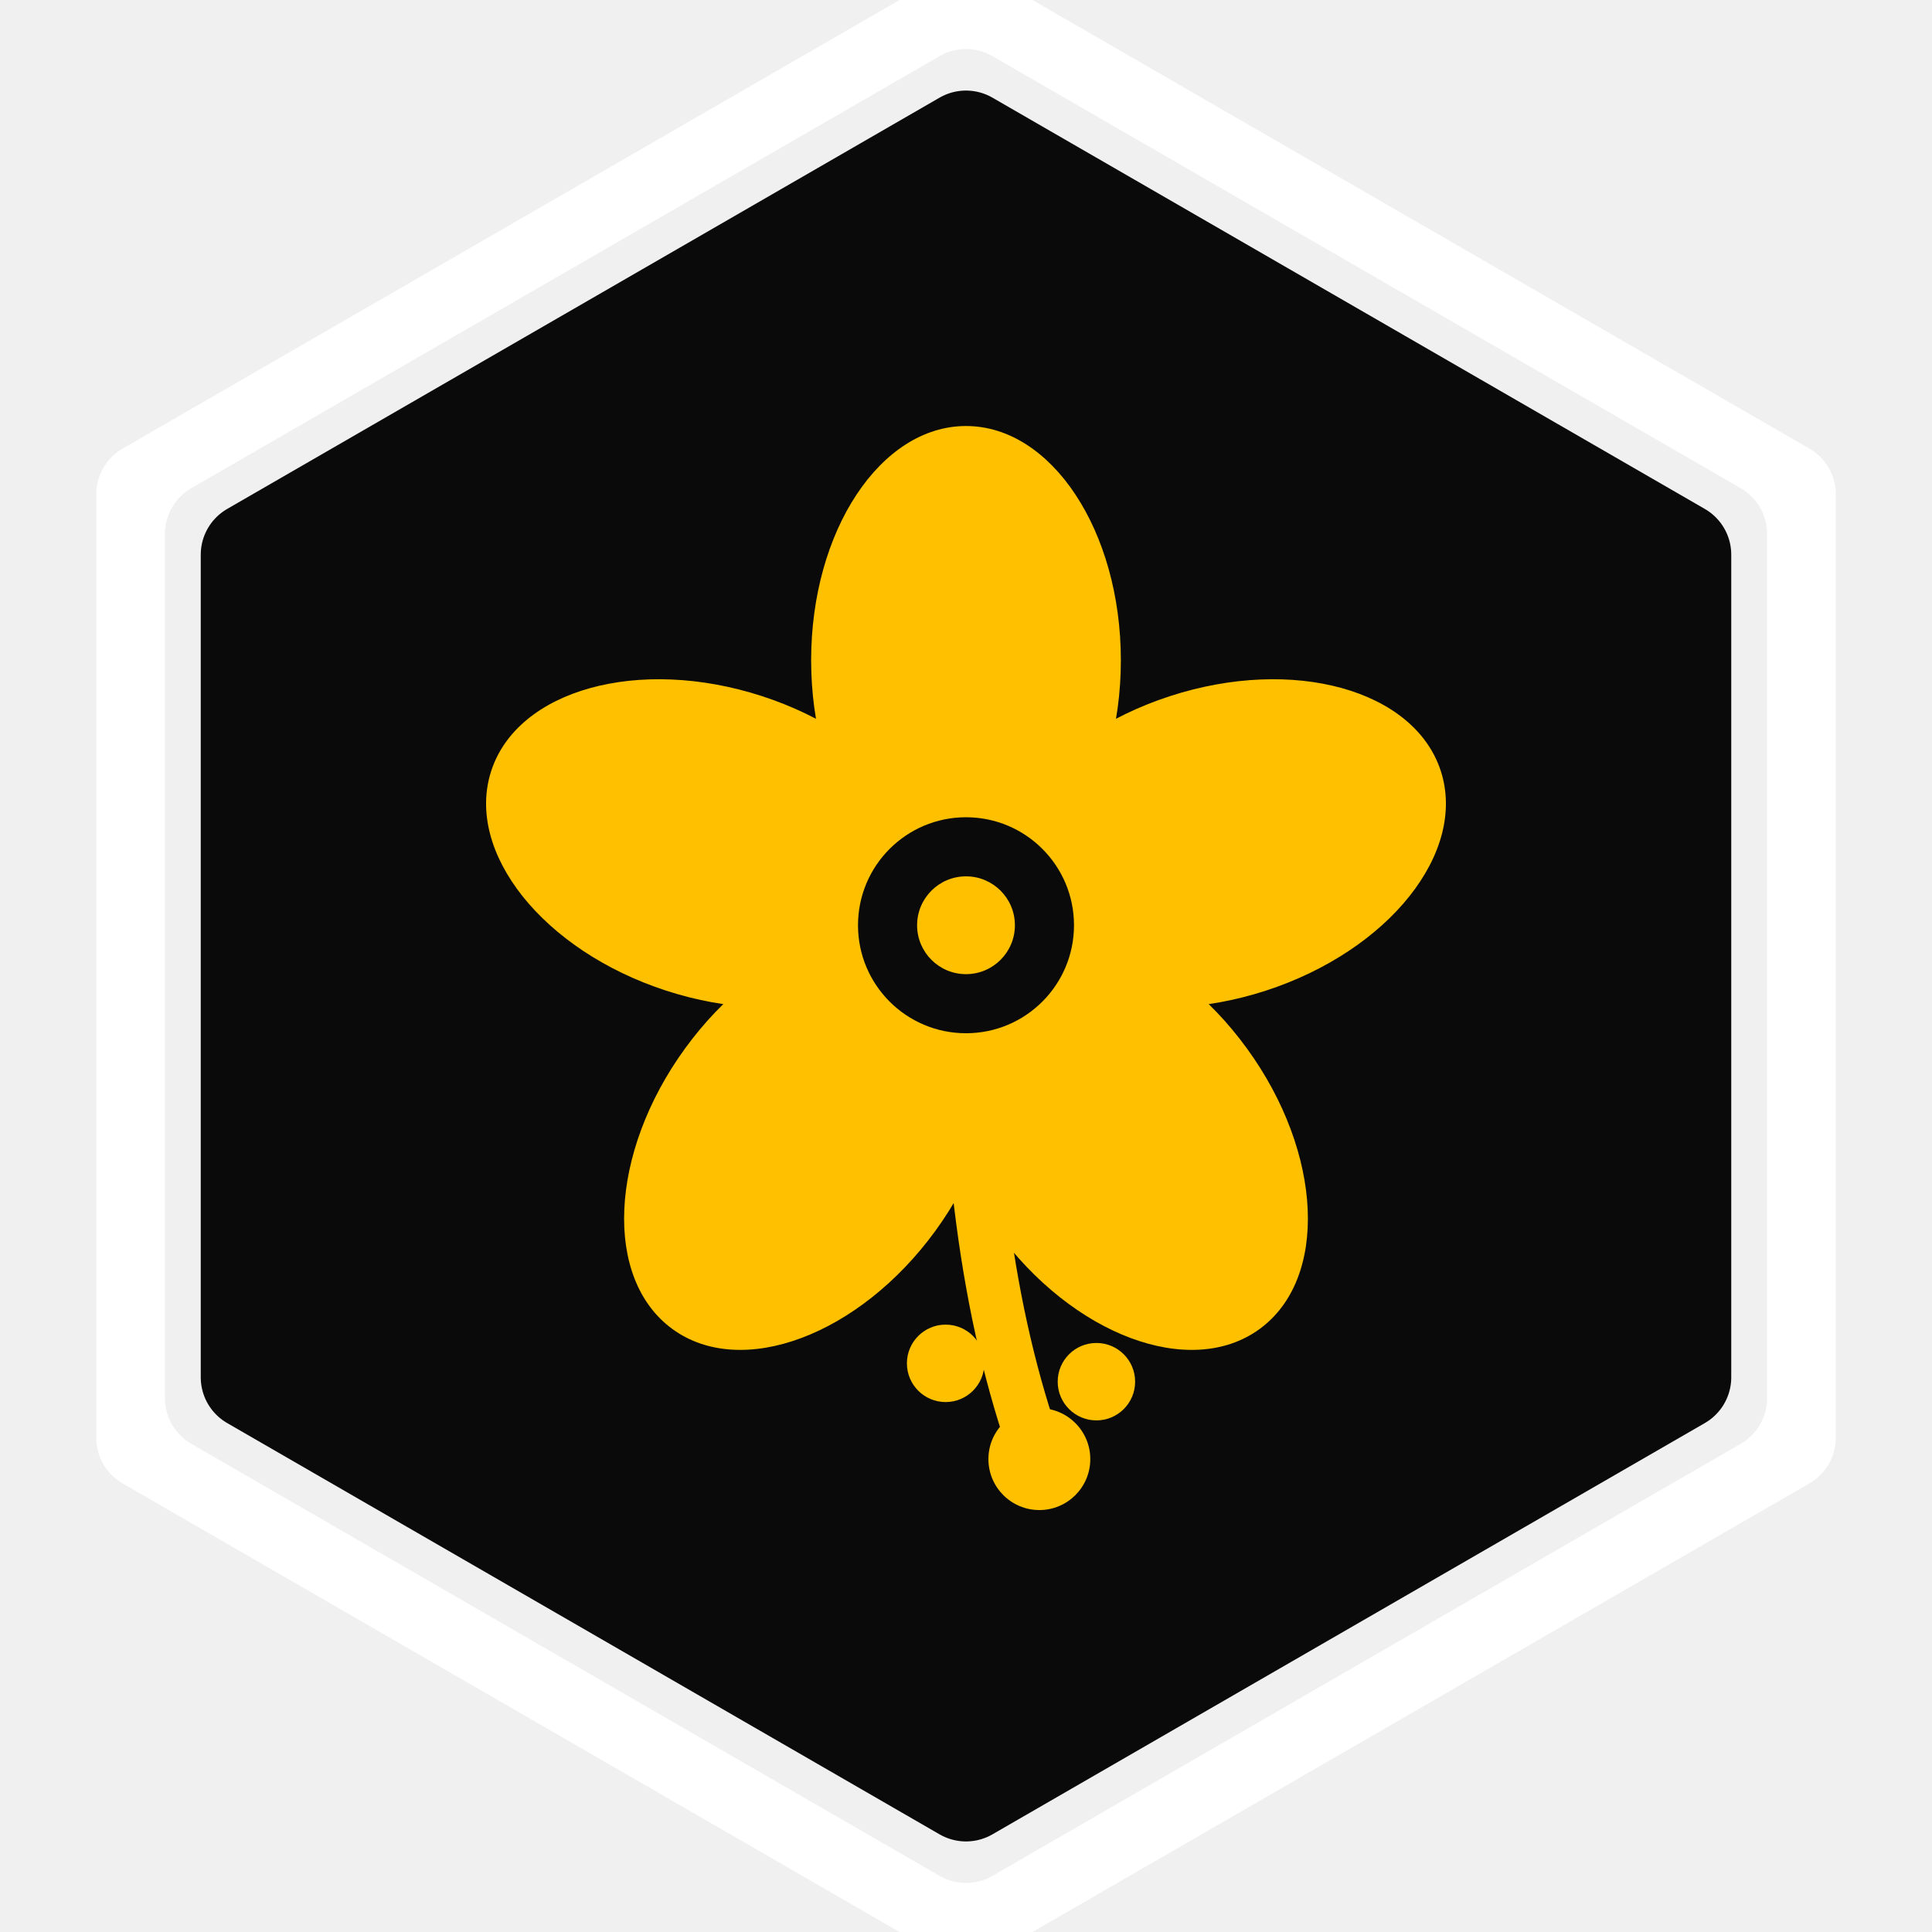
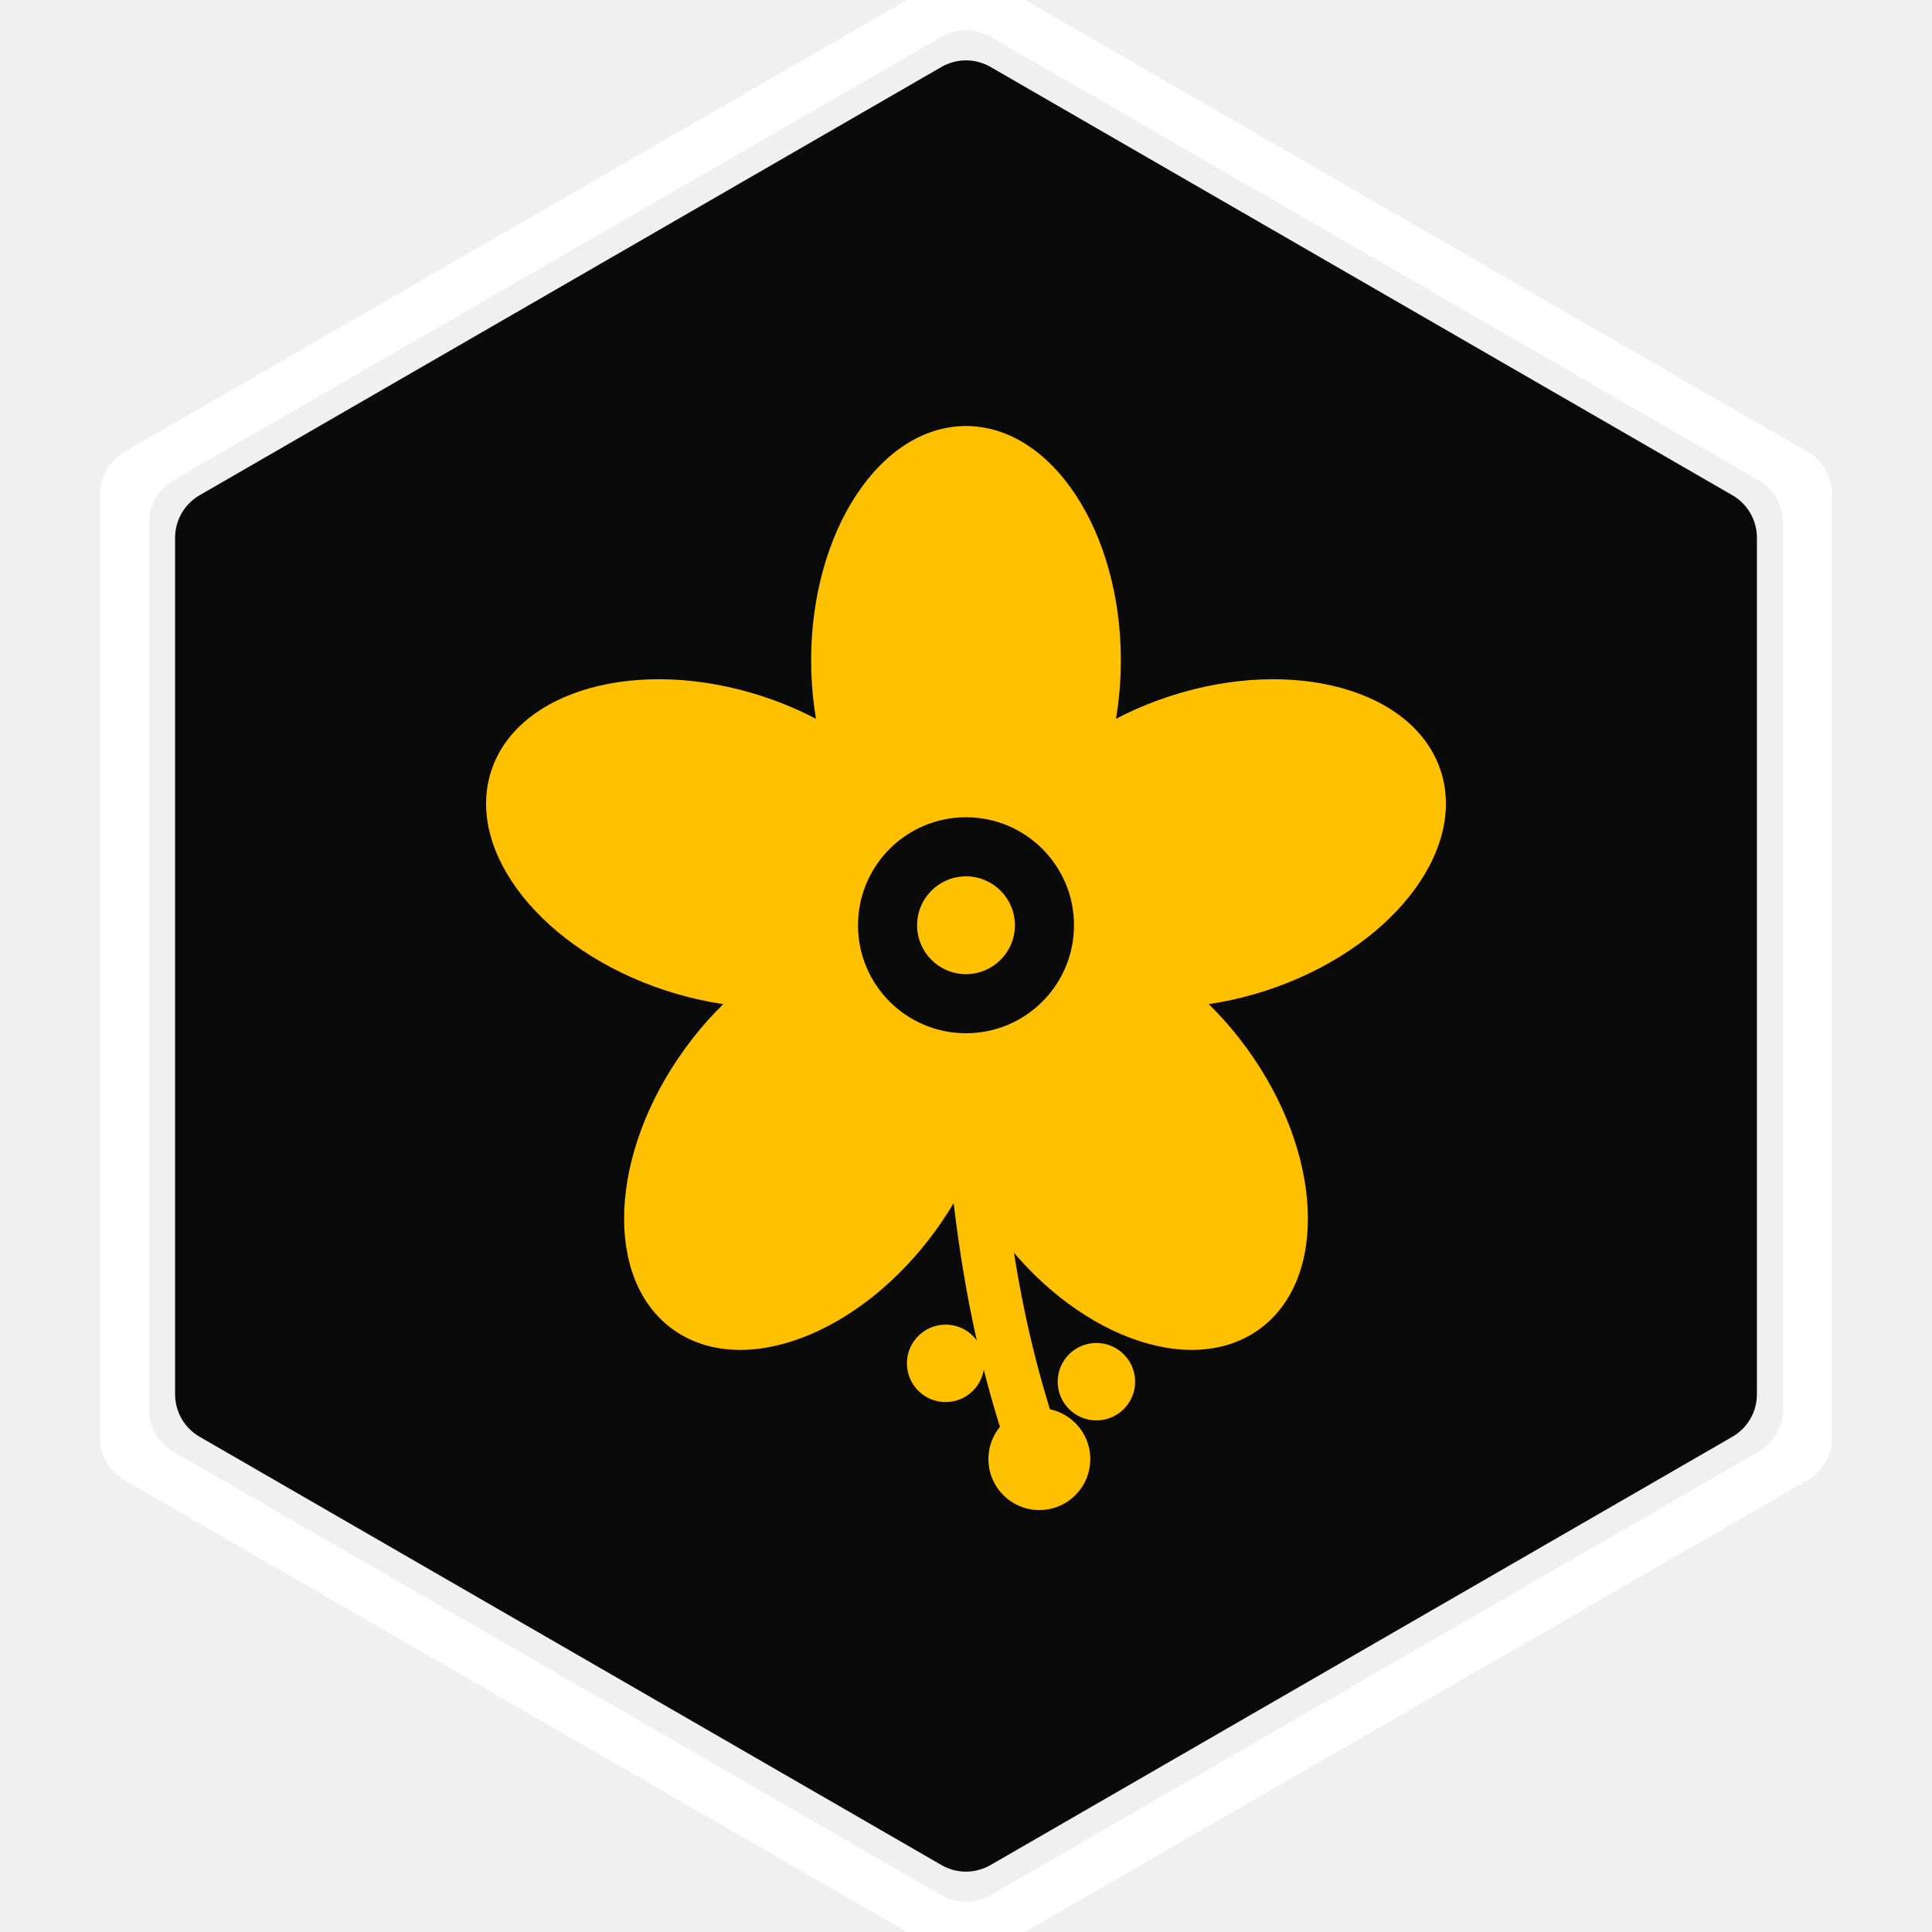
<svg xmlns="http://www.w3.org/2000/svg" width="512" height="512" viewBox="0 0 512 512">
  <mask id="ring-i">
    <rect width="512" height="512" fill="#000" />
-     <polygon points="256.0,6.0 39.5,131.0 39.5,381.0 256.0,506.0 472.5,381.0 472.5,131.0" fill="#fff" stroke="#fff" stroke-width="28" stroke-linejoin="round" />
-     <polygon points="256.0,27.0 57.7,141.5 57.7,370.5 256.0,485.0 454.3,370.5 454.3,141.5" fill="#000" stroke="#000" stroke-width="28" stroke-linejoin="round" />
+     <polygon points="256.0,6.0 39.5,131.0 39.5,381.0 256.0,506.0 472.5,381.0 472.5,131.0" fill="#fff" stroke="#fff" stroke-width="26" stroke-linejoin="round" />
+     <polygon points="256.0,21.0 52.5,138.5 52.5,373.5 256.0,491.0 459.5,373.5 459.5,138.5" fill="#000" stroke="#000" stroke-width="26" stroke-linejoin="round" />
  </mask>
  <rect width="512" height="512" fill="#FFFFFF" mask="url(#ring-i)" />
-   <polygon points="256.0,38.0 67.2,147.0 67.2,365.0 256.0,474.0 444.8,365.0 444.8,147.0" fill="#0A0A0A" stroke="#0A0A0A" stroke-width="28" stroke-linejoin="round" />
+   <polygon points="256.0,29.0 59.4,142.5 59.4,369.5 256.0,483.0 452.6,369.5 452.6,142.5" fill="#0A0A0A" stroke="#0A0A0A" stroke-width="26" stroke-linejoin="round" />
  <g transform="translate(83.20 94.00) scale(5.4)">
    <defs>
      <mask id="bh-i">
        <rect width="64" height="64" fill="#fff" />
        <circle cx="32" cy="28" r="5.3" fill="#000" />
      </mask>
    </defs>
    <g mask="url(#bh-i)">
      <g fill="#FFC000" transform="translate(32 28)">
        <ellipse cx="0" cy="-13" rx="7.6" ry="11.5" />
        <ellipse cx="0" cy="-13" rx="7.6" ry="11.5" transform="rotate(72)" />
        <ellipse cx="0" cy="-13" rx="7.6" ry="11.5" transform="rotate(144)" />
        <ellipse cx="0" cy="-13" rx="7.6" ry="11.5" transform="rotate(216)" />
        <ellipse cx="0" cy="-13" rx="7.6" ry="11.5" transform="rotate(288)" />
      </g>
      <path d="M32 28 C 32 39, 33 47, 35.5 54" stroke="#FFC000" stroke-width="2.6" fill="none" stroke-linecap="round" />
      <circle cx="35.6" cy="54.2" r="2.5" fill="#FFC000" />
      <circle cx="31" cy="49.5" r="1.9" fill="#FFC000" />
      <circle cx="38.4" cy="50.4" r="1.9" fill="#FFC000" />
    </g>
    <circle cx="32" cy="28" r="2.4" fill="#FFC000" />
  </g>
</svg>
